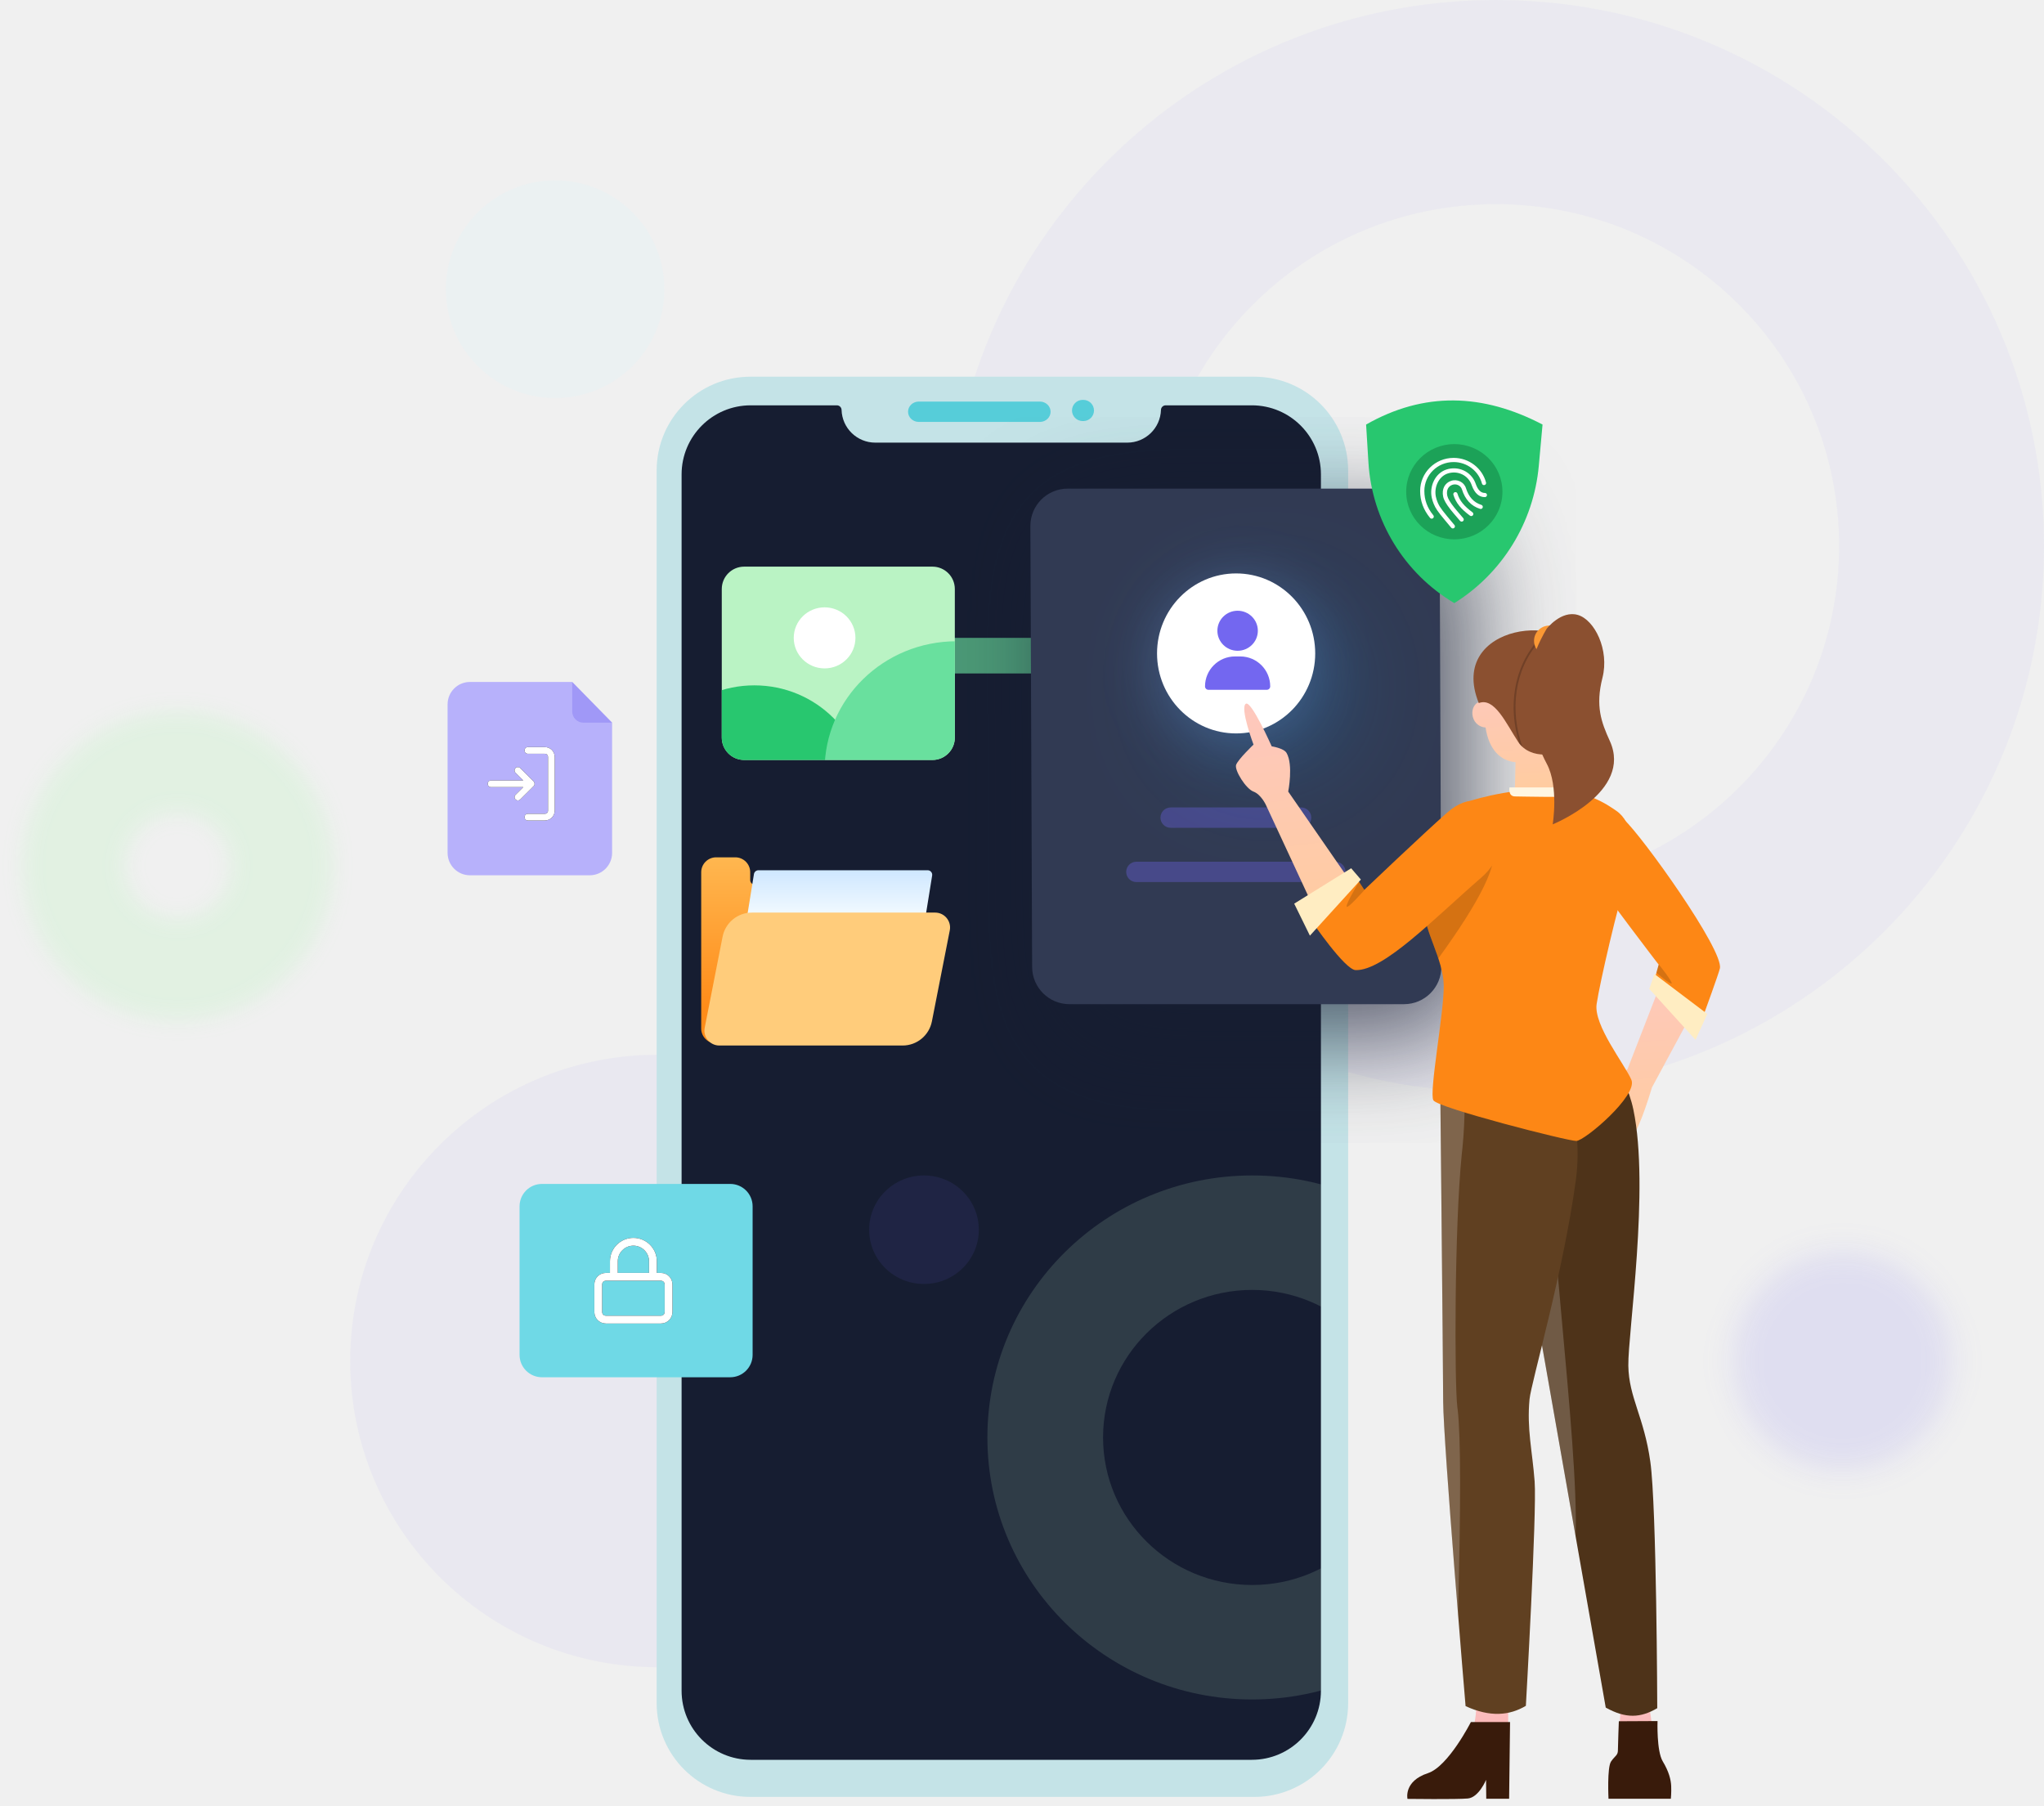
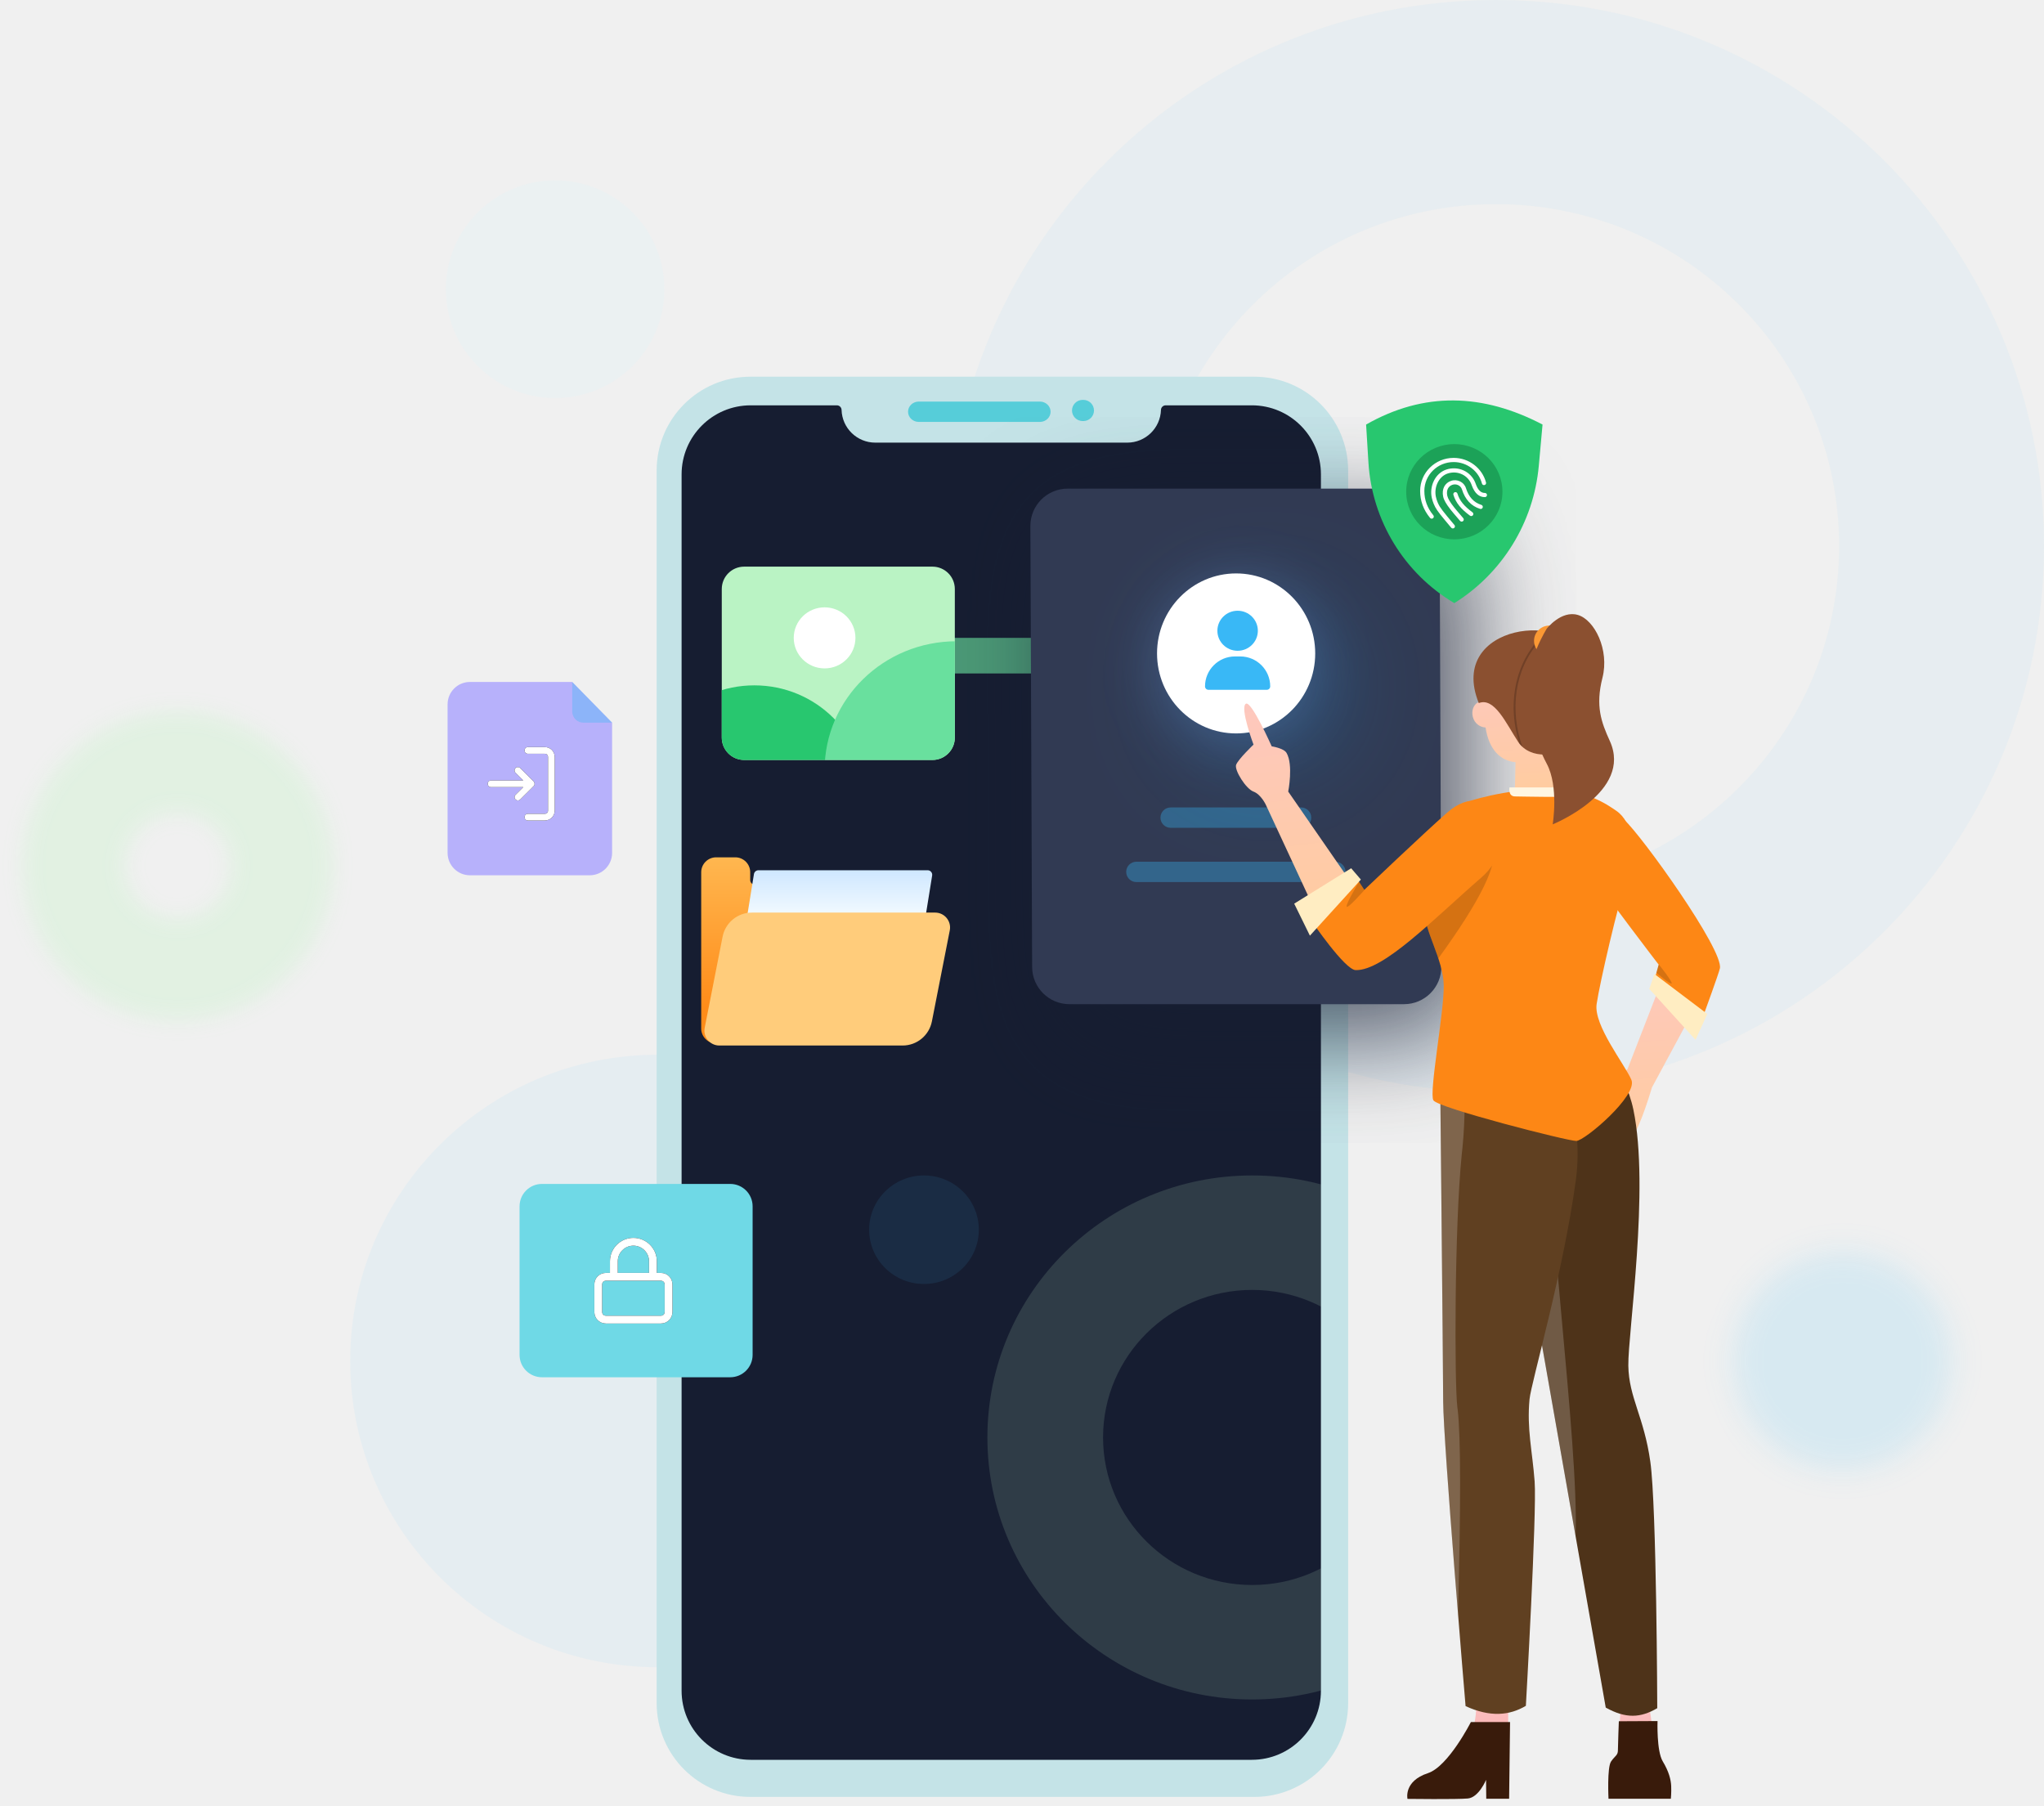
<svg xmlns="http://www.w3.org/2000/svg" width="548" height="484" viewBox="0 0 548 484" fill="none">
  <g id="Illustration">
    <g id="Shape">
-       <path id="Oval" opacity="0.053" fill-rule="evenodd" clip-rule="evenodd" d="M548 146.415C548 65.552 482.211 0 401.056 0C319.901 0 254.111 65.552 254.111 146.415C254.111 227.278 319.901 292.831 401.056 292.831C482.211 292.831 548 227.278 548 146.415ZM309.044 146.415C309.044 95.781 350.239 54.735 401.056 54.735C451.872 54.735 493.067 95.781 493.067 146.415C493.067 197.049 451.872 238.096 401.056 238.096C350.239 238.096 309.044 197.049 309.044 146.415Z" fill="#7367F0" />
+       <path id="Oval" opacity="0.053" fill-rule="evenodd" clip-rule="evenodd" d="M548 146.415C548 65.552 482.211 0 401.056 0C319.901 0 254.111 65.552 254.111 146.415C254.111 227.278 319.901 292.831 401.056 292.831C482.211 292.831 548 227.278 548 146.415ZM309.044 146.415C309.044 95.781 350.239 54.735 401.056 54.735C451.872 54.735 493.067 95.781 493.067 146.415C493.067 197.049 451.872 238.096 401.056 238.096C350.239 238.096 309.044 197.049 309.044 146.415Z" fill="#39b8f6" />
      <g id="Oval_2" opacity="0.141" filter="url(#filter0_f)">
        <path fill-rule="evenodd" clip-rule="evenodd" d="M89.314 232.166C89.314 209.243 70.664 190.659 47.657 190.659C24.651 190.659 6 209.243 6 232.166C6 255.09 24.651 273.673 47.657 273.673C70.664 273.673 89.314 255.09 89.314 232.166ZM33.466 232.166C33.466 224.357 39.82 218.027 47.657 218.027C55.495 218.027 61.848 224.357 61.848 232.166C61.848 239.976 55.495 246.306 47.657 246.306C39.82 246.306 33.466 239.976 33.466 232.166Z" fill="#8BF78F" />
      </g>
-       <ellipse id="Oval_3" cx="176.29" cy="364.898" rx="82.399" ry="82.102" fill="#7367F0" fill-opacity="0.061" />
+       <ellipse id="Oval_3" cx="176.29" cy="364.898" rx="82.399" ry="82.102" fill="#39b8f6" fill-opacity="0.061" />
      <ellipse id="Oval_4" opacity="0.141" cx="148.825" cy="77.541" rx="29.297" ry="29.192" fill="#CEF5FF" />
      <g id="Oval_5" filter="url(#filter1_f)">
-         <ellipse cx="493.983" cy="364.898" rx="29.297" ry="29.192" fill="#7367F0" fill-opacity="0.136" />
+         <ellipse cx="493.983" cy="364.898" rx="29.297" ry="29.192" fill="#39b8f6" fill-opacity="0.136" />
      </g>
    </g>
    <g id="File Organizer">
      <g id="Phone3">
        <path id="Rectangle" fill-rule="evenodd" clip-rule="evenodd" d="M176.051 126.137C176.051 112.254 187.305 101 201.188 101H336.301C350.184 101 361.438 112.254 361.438 126.137V456.637C361.438 470.52 350.184 481.774 336.301 481.774H201.188C187.305 481.774 176.051 470.52 176.051 456.637V126.137Z" fill="#C4E3E7" />
        <g id="Group 48">
          <path id="Rectangle_2" fill-rule="evenodd" clip-rule="evenodd" d="M182.737 127.195C182.737 116.966 191.03 108.673 201.259 108.673H224.364C225.046 108.673 225.605 109.216 225.625 109.898V109.898C225.768 114.787 229.772 118.676 234.663 118.676H302.219C307.11 118.676 311.114 114.787 311.257 109.898V109.898C311.277 109.216 311.835 108.673 312.518 108.673H335.622C345.852 108.673 354.144 116.966 354.144 127.195V453.306C354.144 463.535 345.852 471.828 335.622 471.828H201.259C191.03 471.828 182.737 463.535 182.737 453.306V127.195Z" fill="#161D31" />
          <mask id="mask0" mask-type="alpha" maskUnits="userSpaceOnUse" x="182" y="108" width="173" height="364">
            <path id="Rectangle_3" fill-rule="evenodd" clip-rule="evenodd" d="M182.737 127.195C182.737 116.966 191.03 108.673 201.259 108.673H224.364C225.046 108.673 225.605 109.216 225.625 109.898V109.898C225.768 114.787 229.772 118.676 234.663 118.676H302.219C307.11 118.676 311.114 114.787 311.257 109.898V109.898C311.277 109.216 311.835 108.673 312.518 108.673H335.622C345.852 108.673 354.144 116.966 354.144 127.195V453.306C354.144 463.535 345.852 471.828 335.622 471.828H201.259C191.03 471.828 182.737 463.535 182.737 453.306V127.195Z" fill="white" />
          </mask>
          <g mask="url(#mask0)">
-             <ellipse id="Oval_6" opacity="0.099" cx="247.722" cy="329.703" rx="14.702" ry="14.55" fill="#7367F0" />
+             <ellipse id="Oval_6" opacity="0.099" cx="247.722" cy="329.703" rx="14.702" ry="14.55" fill="#39b8f6" />
            <path id="Oval_7" opacity="0.141" fill-rule="evenodd" clip-rule="evenodd" d="M335.704 315.153C374.906 315.153 406.686 346.604 406.686 385.401C406.686 424.198 374.906 455.649 335.704 455.649C296.501 455.649 264.722 424.198 264.722 385.401C264.722 346.604 296.501 315.153 335.704 315.153ZM335.704 345.844C313.629 345.844 295.733 363.555 295.733 385.401C295.733 407.248 313.629 424.958 335.704 424.958C357.779 424.958 375.674 407.248 375.674 385.401C375.674 363.555 357.779 345.844 335.704 345.844Z" fill="#C8F5D0" />
            <path id="Rectangle_4" fill-rule="evenodd" clip-rule="evenodd" d="M203.617 175.795C203.617 173.158 205.755 171.021 208.391 171.021H329.781C332.417 171.021 334.555 173.158 334.555 175.795V175.795C334.555 178.431 332.417 180.569 329.781 180.569H208.391C205.755 180.569 203.617 178.431 203.617 175.795V175.795Z" fill="#68DE9E" fill-opacity="0.642" />
          </g>
        </g>
        <path id="Path" d="M278.793 107.666C280.378 107.666 281.664 108.888 281.664 110.394C281.664 111.868 280.435 113.068 278.898 113.121L278.793 113.122H246.324C244.738 113.122 243.452 111.901 243.452 110.394C243.452 108.921 244.681 107.721 246.218 107.668L246.324 107.666H278.793Z" fill="#56CDD9" />
        <path id="Path_2" d="M290.429 107.211C292.015 107.211 293.301 108.484 293.301 110.053C293.301 111.588 292.072 112.838 290.535 112.893L290.429 112.895H290.279C288.693 112.895 287.407 111.623 287.407 110.053C287.407 108.519 288.636 107.268 290.173 107.213L290.279 107.211H290.429Z" fill="#56CDD9" />
      </g>
      <g id="Icon54">
        <g id="Group 37">
          <path id="Rectangle_5" fill-rule="evenodd" clip-rule="evenodd" d="M187.996 233.861C187.996 231.652 189.787 229.861 191.996 229.861L197.132 229.861C199.341 229.861 201.132 231.652 201.132 233.861V235.965C201.132 236.638 201.678 237.184 202.351 237.184H243.654C245.864 237.184 247.654 238.975 247.654 241.184V275.755C247.654 277.964 245.864 279.755 243.654 279.755H191.996C189.787 279.755 187.996 277.964 187.996 275.755V233.861Z" fill="url(#paint0_linear)" />
          <path id="Rectangle_6" fill-rule="evenodd" clip-rule="evenodd" d="M202.134 234.351C202.23 233.76 202.74 233.326 203.338 233.326H248.707C249.458 233.326 250.031 233.998 249.911 234.739L243.1 276.997C243.005 277.588 242.495 278.022 241.897 278.022H196.527C195.776 278.022 195.204 277.35 195.323 276.609L202.134 234.351Z" fill="url(#paint1_linear)" />
          <path id="Rectangle_7" fill-rule="evenodd" clip-rule="evenodd" d="M250.713 244.677C253.232 244.677 255.124 246.976 254.638 249.448L249.842 273.86C249.105 277.612 245.816 280.318 241.992 280.318H192.858C190.34 280.318 188.448 278.018 188.933 275.547L193.73 251.135C194.467 247.383 197.756 244.677 201.579 244.677L250.713 244.677Z" fill="#FFCC7B" />
        </g>
      </g>
      <g id="Group 28">
        <path id="Rectangle_8" fill-rule="evenodd" clip-rule="evenodd" d="M120 188.842C120 185.528 122.686 182.842 126 182.842H153.414L164.105 193.754V228.675C164.105 231.989 161.419 234.675 158.105 234.675H126C122.686 234.675 120 231.989 120 228.675V188.842Z" fill="#B7B1FB" />
        <g id="Icon">
          <path id="Mask" fill-rule="evenodd" clip-rule="evenodd" d="M146.031 219.984C147.557 219.984 148.724 218.821 148.724 217.3V202.986C148.724 201.465 147.557 200.302 146.031 200.302H141.543C141.005 200.302 140.646 200.66 140.646 201.197C140.646 201.734 141.005 202.092 141.543 202.092H146.031C146.57 202.092 146.929 202.45 146.929 202.986V217.3C146.929 217.837 146.57 218.195 146.031 218.195H141.543C141.005 218.195 140.646 218.553 140.646 219.089C140.646 219.626 141.005 219.984 141.543 219.984H146.031ZM143.249 209.785C143.338 210.054 143.338 210.322 143.249 210.501C143.249 210.591 143.159 210.68 143.069 210.77L139.479 214.348C139.299 214.527 139.03 214.616 138.85 214.616C138.671 214.616 138.401 214.527 138.222 214.348C137.863 213.99 137.863 213.453 138.222 213.096L140.286 211.038H131.669C131.131 211.038 130.771 210.68 130.771 210.143C130.771 209.607 131.131 209.249 131.669 209.249H140.286L138.222 207.191C137.863 206.833 137.863 206.296 138.222 205.939C138.581 205.581 139.12 205.581 139.479 205.939L143.069 209.517C143.114 209.562 143.136 209.607 143.159 209.651C143.181 209.696 143.204 209.741 143.249 209.785Z" fill="black" />
          <mask id="mask1" mask-type="alpha" maskUnits="userSpaceOnUse" x="130" y="200" width="19" height="20">
            <path id="Mask_2" fill-rule="evenodd" clip-rule="evenodd" d="M146.031 219.984C147.557 219.984 148.724 218.821 148.724 217.3V202.986C148.724 201.465 147.557 200.302 146.031 200.302H141.543C141.005 200.302 140.646 200.66 140.646 201.197C140.646 201.734 141.005 202.092 141.543 202.092H146.031C146.57 202.092 146.929 202.45 146.929 202.986V217.3C146.929 217.837 146.57 218.195 146.031 218.195H141.543C141.005 218.195 140.646 218.553 140.646 219.089C140.646 219.626 141.005 219.984 141.543 219.984H146.031ZM143.249 209.785C143.338 210.054 143.338 210.322 143.249 210.501C143.249 210.591 143.159 210.68 143.069 210.77L139.479 214.348C139.299 214.527 139.03 214.616 138.85 214.616C138.671 214.616 138.401 214.527 138.222 214.348C137.863 213.99 137.863 213.453 138.222 213.096L140.286 211.038H131.669C131.131 211.038 130.771 210.68 130.771 210.143C130.771 209.607 131.131 209.249 131.669 209.249H140.286L138.222 207.191C137.863 206.833 137.863 206.296 138.222 205.939C138.581 205.581 139.12 205.581 139.479 205.939L143.069 209.517C143.114 209.562 143.136 209.607 143.159 209.651C143.181 209.696 143.204 209.741 143.249 209.785Z" fill="white" />
          </mask>
          <g mask="url(#mask1)">
            <g id="Icon Color">
              <rect id="ð¨ Icon Color" x="128.977" y="199.408" width="21.543" height="21.471" fill="white" />
            </g>
          </g>
        </g>
-         <path id="Path_3" opacity="0.34" d="M164.106 193.754H156.414C154.757 193.754 153.414 192.411 153.414 190.754V182.842L164.106 193.754Z" fill="#7367F0" />
+         <path id="Path_3" opacity="0.34" d="M164.106 193.754H156.414C154.757 193.754 153.414 192.411 153.414 190.754V182.842L164.106 193.754Z" fill="#39b8f6" />
      </g>
      <g id="Group">
        <path id="Rectangle_9" fill-rule="evenodd" clip-rule="evenodd" d="M139.296 323.427C139.296 320.113 141.982 317.427 145.296 317.427H195.778C199.092 317.427 201.778 320.113 201.778 323.427V363.26C201.778 366.574 199.092 369.26 195.778 369.26H145.296C141.982 369.26 139.296 366.574 139.296 363.26V323.427Z" fill="#6FD9E6" />
        <g id="Icon_2">
          <path id="Mask_3" fill-rule="evenodd" clip-rule="evenodd" d="M177.147 341.283H176.1V338.152C176.1 334.708 173.272 331.89 169.816 331.89C166.36 331.89 163.533 334.708 163.533 338.152V341.283H162.485C160.705 341.283 159.344 342.64 159.344 344.415V351.721C159.344 353.495 160.705 354.852 162.485 354.852H177.147C178.927 354.852 180.289 353.495 180.289 351.721V344.415C180.289 342.64 178.927 341.283 177.147 341.283ZM165.627 338.152C165.627 335.856 167.512 333.977 169.816 333.977C172.12 333.977 174.005 335.856 174.005 338.152V341.283H165.627V338.152ZM177.147 352.764C177.775 352.764 178.194 352.347 178.194 351.721V344.415C178.194 343.788 177.775 343.371 177.147 343.371H162.485C161.857 343.371 161.438 343.788 161.438 344.415V351.721C161.438 352.347 161.857 352.764 162.485 352.764H177.147Z" fill="black" />
          <mask id="mask2" mask-type="alpha" maskUnits="userSpaceOnUse" x="159" y="331" width="22" height="24">
            <path id="Mask_4" fill-rule="evenodd" clip-rule="evenodd" d="M177.147 341.283H176.1V338.152C176.1 334.708 173.272 331.89 169.816 331.89C166.36 331.89 163.533 334.708 163.533 338.152V341.283H162.485C160.705 341.283 159.344 342.64 159.344 344.415V351.721C159.344 353.495 160.705 354.852 162.485 354.852H177.147C178.927 354.852 180.289 353.495 180.289 351.721V344.415C180.289 342.64 178.927 341.283 177.147 341.283ZM165.627 338.152C165.627 335.856 167.512 333.977 169.816 333.977C172.12 333.977 174.005 335.856 174.005 338.152V341.283H165.627V338.152ZM177.147 352.764C177.775 352.764 178.194 352.347 178.194 351.721V344.415C178.194 343.788 177.775 343.371 177.147 343.371H162.485C161.857 343.371 161.438 343.788 161.438 344.415V351.721C161.438 352.347 161.857 352.764 162.485 352.764H177.147Z" fill="white" />
          </mask>
          <g mask="url(#mask2)">
            <g id="Icon Color_2">
              <rect id="ð¨ Icon Color_2" x="157.249" y="330.846" width="25.134" height="25.049" fill="white" />
            </g>
          </g>
        </g>
      </g>
      <g id="Group 34">
        <path id="Rectangle_10" d="M193.509 157.924C193.509 154.61 196.195 151.924 199.509 151.924H249.991C253.305 151.924 255.991 154.61 255.991 157.924V197.757C255.991 201.071 253.305 203.757 249.991 203.757H199.509C196.195 203.757 193.509 201.071 193.509 197.757V157.924Z" fill="#BAF3C4" />
        <mask id="mask3" mask-type="alpha" maskUnits="userSpaceOnUse" x="193" y="151" width="63" height="53">
          <path id="Rectangle_11" d="M193.509 157.924C193.509 154.61 196.195 151.924 199.509 151.924H249.991C253.305 151.924 255.991 154.61 255.991 157.924V197.757C255.991 201.071 253.305 203.757 249.991 203.757H199.509C196.195 203.757 193.509 201.071 193.509 197.757V157.924Z" fill="white" />
        </mask>
        <g mask="url(#mask3)">
          <ellipse id="Oval_8" cx="221.074" cy="171.021" rx="8.27" ry="8.184" fill="white" />
          <ellipse id="Oval_9" cx="202.238" cy="213.306" rx="29.863" ry="29.554" fill="#28C76F" />
          <ellipse id="Oval_10" cx="256.45" cy="206.485" rx="35.376" ry="34.556" fill="#69E09E" />
        </g>
      </g>
      <g id="Group 23">
        <g id="Rectangle_12" filter="url(#filter2_d)">
          <path fill-rule="evenodd" clip-rule="evenodd" d="M276.246 141.049C276.224 135.51 280.708 131.009 286.246 131.009L375.958 131.009C381.465 131.009 385.936 135.462 385.958 140.969L386.429 259.191C386.451 264.729 381.968 269.231 376.429 269.231H286.718C281.21 269.231 276.74 264.778 276.718 259.271L276.246 141.049Z" fill="#313A53" />
        </g>
-         <path id="Rectangle_13" opacity="0.34" d="M311.123 219.216C311.123 217.71 312.344 216.488 313.851 216.488H348.825C350.332 216.488 351.553 217.71 351.553 219.216V219.216C351.553 220.723 350.332 221.944 348.825 221.944H313.851C312.344 221.944 311.123 220.723 311.123 219.216V219.216Z" fill="#7367F0" />
-         <path id="Rectangle_14" opacity="0.34" d="M301.935 233.766C301.935 232.259 303.156 231.038 304.663 231.038H358.014C359.52 231.038 360.742 232.259 360.742 233.766V233.766C360.742 235.273 359.52 236.494 358.014 236.494H304.663C303.156 236.494 301.935 235.273 301.935 233.766V233.766Z" fill="#7367F0" />
+         <path id="Rectangle_13" opacity="0.34" d="M311.123 219.216C311.123 217.71 312.344 216.488 313.851 216.488H348.825C350.332 216.488 351.553 217.71 351.553 219.216V219.216C351.553 220.723 350.332 221.944 348.825 221.944H313.851C312.344 221.944 311.123 220.723 311.123 219.216V219.216Z" fill="#39b8f6" />
+         <path id="Rectangle_14" opacity="0.34" d="M301.935 233.766C301.935 232.259 303.156 231.038 304.663 231.038H358.014C359.52 231.038 360.742 232.259 360.742 233.766V233.766C360.742 235.273 359.52 236.494 358.014 236.494H304.663C303.156 236.494 301.935 235.273 301.935 233.766V233.766Z" fill="#39b8f6" />
        <g id="Icon8">
          <g id="Oval_11" filter="url(#filter3_dd)">
            <ellipse cx="331.407" cy="175.192" rx="21.203" ry="21.45" fill="white" />
          </g>
          <g id="Group 70">
-             <path id="Combined Shape" fill-rule="evenodd" clip-rule="evenodd" d="M331.807 174.481C334.802 174.481 337.231 172.078 337.231 169.113C337.231 166.149 334.802 163.746 331.807 163.746C328.811 163.746 326.383 166.149 326.383 169.113C326.383 172.078 328.811 174.481 331.807 174.481ZM331.097 176.001C326.663 176.001 323.068 179.595 323.068 184.029C323.068 184.536 323.479 184.947 323.986 184.947H339.628C340.134 184.947 340.545 184.536 340.545 184.029C340.545 179.595 336.951 176.001 332.517 176.001H331.097Z" fill="#7367F0" />
+             <path id="Combined Shape" fill-rule="evenodd" clip-rule="evenodd" d="M331.807 174.481C334.802 174.481 337.231 172.078 337.231 169.113C337.231 166.149 334.802 163.746 331.807 163.746C328.811 163.746 326.383 166.149 326.383 169.113C326.383 172.078 328.811 174.481 331.807 174.481ZM331.097 176.001C326.663 176.001 323.068 179.595 323.068 184.029C323.068 184.536 323.479 184.947 323.986 184.947H339.628C340.134 184.947 340.545 184.536 340.545 184.029C340.545 179.595 336.951 176.001 332.517 176.001H331.097Z" fill="#39b8f6" />
          </g>
        </g>
      </g>
      <g id="Wom3.5">
        <g id="RArm">
          <path id="Path_4" fill-rule="evenodd" clip-rule="evenodd" d="M436.346 286.631C436.346 286.631 426.071 296.69 426.701 297.674C427.331 298.664 432.509 296.363 432.509 296.363C432.509 296.363 426.049 306.93 427.378 307.742C428.707 308.554 435.504 306.91 437.588 304.732C439.672 302.554 442.889 291.562 442.889 291.562L458.517 262.597L447.183 258.715L436.346 286.631Z" fill="url(#paint2_linear)" />
          <path id="Path_5" fill-rule="evenodd" clip-rule="evenodd" d="M425.853 233.087C430.168 239.723 444.693 258.633 444.693 258.633L443.635 262.406L456.984 271.463C456.984 271.463 460.776 261.095 461.105 259.636C462.19 254.825 440.26 224.12 435.35 219.683C427.618 212.697 419.258 222.947 425.853 233.087Z" fill="#FD8715" />
          <path id="Path_6" fill-rule="evenodd" clip-rule="evenodd" d="M448.166 263.653C448.415 263.173 444.716 258.565 444.716 258.565L444.089 260.806C444.089 260.806 447.917 264.134 448.166 263.653Z" fill="black" fill-opacity="0.16" />
          <path id="Path 70" fill-rule="evenodd" clip-rule="evenodd" d="M443.552 261.14L457.734 271.858L454.574 278.79L442.174 265.14L443.552 261.14Z" fill="#FFEDC2" />
        </g>
        <g id="RLeg">
          <path id="Path_7" fill-rule="evenodd" clip-rule="evenodd" d="M434.6 456.208L433.812 469.49L443.91 469.75L442.012 456.208H434.6Z" fill="url(#paint3_linear)" />
          <path id="Path_8" fill-rule="evenodd" clip-rule="evenodd" d="M444.389 461.44C444.389 461.44 444.105 469.439 445.779 472.232C447.463 475.024 447.974 477.189 448.048 478.859C448.128 480.65 447.957 482.272 447.957 482.272H431.244C431.244 482.272 430.826 473.856 431.933 472.269C433.039 470.683 433.766 470.655 433.766 469.253C433.774 467.851 434.014 461.493 434.014 461.493L444.389 461.44Z" fill="#391B0B" />
          <path id="Path_9" fill-rule="evenodd" clip-rule="evenodd" d="M399.024 278.88L425.219 276.062L425.604 276.416C427.471 278.176 435.584 286.352 437.916 297.527C442.317 318.624 436.426 357.589 436.557 366.134C436.681 374.678 440.761 379.833 442.456 391.914C444.152 403.995 444.312 457.987 444.312 457.987C439.817 460.623 435.861 460.812 430.502 457.828L399.024 278.88Z" fill="#4E3319" />
          <path id="Path_10" fill-rule="evenodd" clip-rule="evenodd" d="M422.423 411.899L399.024 278.88L413.589 277.313C414.238 323.523 423.295 385.987 422.423 411.899Z" fill="white" fill-opacity="0.192" />
        </g>
        <g id="LLeg">
          <path id="Path_11" fill-rule="evenodd" clip-rule="evenodd" d="M404.39 454.811L395.779 454.949C395.779 454.949 396.345 463.795 393.034 466.791L392.853 466.948C388.856 470.263 404.277 469.067 404.277 469.067L404.39 454.811Z" fill="url(#paint4_linear)" />
          <path id="Path_12" fill-rule="evenodd" clip-rule="evenodd" d="M404.847 461.706L404.599 482.264L398.467 482.269L398.414 477.203C398.414 477.203 396.48 481.926 393.524 482.199C390.56 482.472 377.35 482.304 377.35 482.304C377.35 482.304 376.252 477.562 382.828 475.408C388.297 473.618 394.345 461.706 394.345 461.706H404.847Z" fill="#391B0B" />
          <path id="Path_13" fill-rule="evenodd" clip-rule="evenodd" d="M386.031 280.708L415.445 279.722L415.665 280.124C417.092 282.804 424.913 298.489 422.498 316.319C419.109 341.345 410.492 370.683 410.07 375.165C409.318 383.155 410.822 388.941 411.439 397.194C412.056 405.448 409.087 457.355 409.087 457.355C404.722 459.953 399.528 460.463 392.925 457.434C392.925 457.434 386.964 386.928 386.92 375.77C386.876 364.612 386.031 280.708 386.031 280.708Z" fill="#604021" />
          <path id="Path_14" fill-rule="evenodd" clip-rule="evenodd" d="M392.084 307.777L391.889 309.631C389.928 329.183 389.943 370.705 390.702 377.109L390.806 377.934C391.648 385.16 391.676 403.505 390.888 432.97L389.864 420.255C387.921 395.79 386.94 380.961 386.92 375.77L386.884 370.396C386.715 348.67 386.031 280.708 386.031 280.708L392.235 280.5C392.898 291.229 392.847 300.321 392.084 307.777Z" fill="white" fill-opacity="0.192" />
        </g>
        <g id="Head">
          <path id="Path_15" fill-rule="evenodd" clip-rule="evenodd" d="M397.247 188.036C393.628 188.428 393.884 194.725 398.29 195.054C399.19 201.124 402.402 204.016 406.317 204.351L406.1 213.533L423.418 213.523C423.418 213.523 418.542 207.036 418.785 198.157C419.028 189.276 418.622 180.934 418.622 180.934L396.19 181.333L397.247 188.036Z" fill="url(#paint5_linear)" />
          <path id="Path_16" fill-rule="evenodd" clip-rule="evenodd" d="M396.459 188.508C400.674 186.858 403.788 193.961 407.013 198.898C410.239 203.835 418.595 202.996 419.747 198.898C424.107 189.922 427.865 177.72 422.776 176.718C422.06 163.746 387.752 166.809 396.459 188.508Z" fill="#8B5030" />
          <path id="Combined Shape_2" fill-rule="evenodd" clip-rule="evenodd" d="M419.947 171.56H412.536H412.425L412.35 171.642C405.75 178.933 404.266 189.665 407.337 199.352C407.59 199.679 407.867 199.976 408.164 200.246C404.697 190.467 406.016 179.456 412.647 172.06H420.542C420.354 171.886 420.155 171.719 419.947 171.56Z" fill="black" fill-opacity="0.199" />
          <ellipse id="Oval_12" cx="415.413" cy="171.81" rx="4.135" ry="4.092" fill="#FB9934" />
        </g>
        <g id="Body">
          <path id="Path_17" fill-rule="evenodd" clip-rule="evenodd" d="M392.702 215.311C388.838 220.928 382.399 239.993 382.034 244.282C381.622 249.229 386.981 257.11 387.07 264.272C387.148 271.435 383.072 293.001 384.297 295.016C385.512 297.031 420.347 305.95 422.62 305.902C424.883 305.853 439.172 293.714 437.379 289.518C435.576 285.323 427.209 274.898 428.062 269.182C428.904 263.467 433.797 242.37 436.227 235.189C438.647 228.009 437.84 220.47 433.323 217.38C431.088 215.852 425.125 211.508 414.505 211.528C403.885 211.548 393.002 214.875 392.702 215.311Z" fill="#FD8715" />
          <path id="Path 68" fill-rule="evenodd" clip-rule="evenodd" d="M404.693 211.117C404.693 211.117 404.247 213.533 406.203 213.533C408.16 213.533 421.283 213.96 423.06 213.197C424.837 212.433 424.304 211.117 424.304 211.117H404.693Z" fill="#FFF6E1" />
          <path id="Path_18" fill-rule="evenodd" clip-rule="evenodd" d="M387.095 227.46L387.214 227.401C394.369 223.865 398.667 223.709 400.108 226.932C401.971 231.098 397.141 241.108 385.619 256.963C384.037 252.155 381.761 247.57 382.034 244.282C382.246 241.8 384.491 234.369 387.095 227.46Z" fill="black" fill-opacity="0.16" />
        </g>
        <g id="LArm">
          <path id="Path_19" fill-rule="evenodd" clip-rule="evenodd" d="M339.362 215.75C339.362 215.75 338.073 212.981 336.047 212.231C334.021 211.482 330.922 206.519 331.401 205.078C331.88 203.637 336.072 199.64 336.072 199.64C336.072 199.64 332.366 189.799 334.007 188.688C335.457 187.707 340.944 200.103 340.944 200.103C340.944 200.103 344.17 200.584 344.915 201.851C346.791 205.046 345.373 212.231 345.373 212.231L364.416 239.772L355.678 250.86L339.362 215.75Z" fill="url(#paint6_linear)" />
          <path id="Path_20" fill-rule="evenodd" clip-rule="evenodd" d="M387.976 217.886C381.536 223.548 365.782 238.571 365.782 238.571C365.782 238.571 363.441 235.022 363.441 235.022L351.66 246.961C351.66 246.961 360.547 260.007 363.441 260.098C370.982 260.335 384.493 246.246 397.195 235.244C408.583 225.38 399.982 207.33 387.976 217.886Z" fill="#FD8715" />
          <path id="Path_21" fill-rule="evenodd" clip-rule="evenodd" d="M365.829 238.589C365.829 238.589 361.41 243.647 361.045 243.095C360.681 242.544 364.379 236.395 364.379 236.395L365.829 238.589Z" fill="black" fill-opacity="0.16" />
          <path id="Path 69" fill-rule="evenodd" clip-rule="evenodd" d="M364.852 235.826L351.188 250.861L346.979 242.281L362.253 232.795L364.852 235.826Z" fill="#FFEDC2" />
        </g>
        <path id="Path_22" fill-rule="evenodd" clip-rule="evenodd" d="M414.689 168.553C414.689 168.553 418.558 163.565 423.026 164.874C427.494 166.182 431.536 174.204 429.617 181.744C427.707 189.285 429.282 193.586 431.598 198.668C437.82 212.339 416.278 221.019 416.278 221.019C416.278 221.019 417.959 210.889 414.689 204.772C411.322 198.472 409.41 190.394 409.41 185.45C409.41 176.854 414.689 168.553 414.689 168.553Z" fill="#8B5030" />
      </g>
      <g id="Group 39">
        <path id="Rectangle_15" fill-rule="evenodd" clip-rule="evenodd" d="M366.255 113.828C381.822 104.951 397.601 105.476 413.558 113.828L412.552 124.915C411.179 140.047 402.798 153.663 389.906 161.705V161.705V161.705C376.456 153.719 367.833 139.592 366.877 123.979L366.255 113.828Z" fill="#28C76F" />
        <ellipse id="Oval_13" cx="389.907" cy="131.836" rx="12.901" ry="12.767" fill="#1CA258" />
        <g id="Group 40">
          <path id="Path_23" fill-rule="evenodd" clip-rule="evenodd" d="M389.722 122.766C393.825 122.766 397.377 125.503 398.407 129.363C398.487 129.661 398.307 129.967 398.006 130.045C397.704 130.124 397.396 129.946 397.316 129.648C396.416 126.277 393.31 123.883 389.722 123.883C385.385 123.883 381.87 127.35 381.87 131.625C381.87 134.038 382.669 136.208 384.279 138.153C384.476 138.392 384.44 138.744 384.199 138.939C383.958 139.135 383.602 139.1 383.405 138.861C381.633 136.718 380.741 134.299 380.741 131.625C380.741 126.732 384.763 122.766 389.722 122.766Z" fill="white" />
          <path id="Path_24" fill-rule="evenodd" clip-rule="evenodd" d="M387.726 125.908C390.921 124.819 394.369 126.395 395.547 129.476L395.612 129.652C396.217 131.392 397.041 132.18 398.095 132.167C398.407 132.163 398.662 132.41 398.666 132.718C398.67 133.027 398.421 133.28 398.109 133.284C396.538 133.303 395.372 132.239 394.621 130.227L394.544 130.015C393.637 127.407 390.764 126.054 388.094 126.964C385.691 127.783 384.406 130.678 384.971 133.23C385.081 133.727 385.22 134.173 385.399 134.603L385.56 134.974C386.096 136.146 386.793 137.025 389.939 140.768C390.138 141.005 390.106 141.357 389.866 141.554C389.626 141.752 389.271 141.719 389.071 141.482L387.384 139.464C385.359 137.019 384.901 136.322 384.391 135.113L384.355 135.028C384.15 134.537 383.992 134.028 383.868 133.469C383.189 130.403 384.732 126.928 387.726 125.908Z" fill="white" />
          <path id="Path_25" fill-rule="evenodd" clip-rule="evenodd" d="M389.03 128.924C390.684 128.36 392.514 129.24 393.029 130.887C393.77 133.259 395.136 134.733 397.15 135.366C397.447 135.459 397.612 135.773 397.518 136.067C397.423 136.361 397.106 136.524 396.809 136.431C394.425 135.682 392.797 133.924 391.95 131.217C391.627 130.181 390.457 129.619 389.397 129.98C388.269 130.364 387.71 131.442 388.018 132.917C388.174 133.666 388.793 134.687 389.847 136.018L390.026 136.242C390.174 136.426 390.33 136.614 390.498 136.815L392.312 138.939C392.51 139.177 392.477 139.529 392.237 139.725C391.996 139.922 391.64 139.888 391.442 139.651L389.991 137.956L389.628 137.527C389.456 137.322 389.297 137.128 389.144 136.94L388.779 136.478C387.729 135.126 387.104 134.06 386.912 133.143C386.494 131.137 387.343 129.498 389.03 128.924Z" fill="white" />
          <path id="Path_26" fill-rule="evenodd" clip-rule="evenodd" d="M390.034 131.966C390.332 131.876 390.648 132.042 390.739 132.337C391.347 134.302 392.539 135.697 394.78 137.362C395.029 137.547 395.079 137.897 394.892 138.144C394.705 138.39 394.351 138.44 394.102 138.255C391.688 136.461 390.351 134.896 389.66 132.664C389.568 132.369 389.736 132.056 390.034 131.966Z" fill="white" />
        </g>
      </g>
    </g>
  </g>
  <defs>
    <filter id="filter0_f" x="0.563" y="185.223" width="94.187" height="93.887" filterUnits="userSpaceOnUse" color-interpolation-filters="sRGB">
      <feFlood flood-opacity="0" result="BackgroundImageFix" />
      <feBlend mode="normal" in="SourceGraphic" in2="BackgroundImageFix" result="shape" />
      <feGaussianBlur stdDeviation="2.718" result="effect1_foregroundBlur" />
    </filter>
    <filter id="filter1_f" x="456.531" y="327.551" width="74.904" height="74.693" filterUnits="userSpaceOnUse" color-interpolation-filters="sRGB">
      <feFlood flood-opacity="0" result="BackgroundImageFix" />
      <feBlend mode="normal" in="SourceGraphic" in2="BackgroundImageFix" result="shape" />
      <feGaussianBlur stdDeviation="4.077" result="effect1_foregroundBlur" />
    </filter>
    <filter id="filter2_d" x="256.246" y="112.009" width="166.183" height="194.222" filterUnits="userSpaceOnUse" color-interpolation-filters="sRGB">
      <feFlood flood-opacity="0" result="BackgroundImageFix" />
      <feColorMatrix in="SourceAlpha" type="matrix" values="0 0 0 0 0 0 0 0 0 0 0 0 0 0 0 0 0 0 127 0" />
      <feOffset dx="8" dy="9" />
      <feGaussianBlur stdDeviation="14" />
      <feColorMatrix type="matrix" values="0 0 0 0 0.086 0 0 0 0 0.114 0 0 0 0 0.192 0 0 0 0.7 0" />
      <feBlend mode="normal" in2="BackgroundImageFix" result="effect1_dropShadow" />
      <feBlend mode="normal" in="SourceGraphic" in2="effect1_dropShadow" result="shape" />
    </filter>
    <filter id="filter3_dd" x="290.204" y="134.743" width="98.405" height="98.899" filterUnits="userSpaceOnUse" color-interpolation-filters="sRGB">
      <feFlood flood-opacity="0" result="BackgroundImageFix" />
      <feColorMatrix in="SourceAlpha" type="matrix" values="0 0 0 0 0 0 0 0 0 0 0 0 0 0 0 0 0 0 127 0" />
      <feOffset dx="8" dy="9" />
      <feGaussianBlur stdDeviation="14" />
      <feColorMatrix type="matrix" values="0 0 0 0 0.076 0 0 0 0 0.583 0 0 0 0 0.879 0 0 0 0.229 0" />
      <feBlend mode="normal" in2="BackgroundImageFix" result="effect1_dropShadow" />
      <feColorMatrix in="SourceAlpha" type="matrix" values="0 0 0 0 0 0 0 0 0 0 0 0 0 0 0 0 0 0 127 0" />
      <feOffset dy="2" />
      <feGaussianBlur stdDeviation="7.5" />
      <feColorMatrix type="matrix" values="0 0 0 0 0.504 0 0 0 0 0.7 0 0 0 0 1 0 0 0 0.234 0" />
      <feBlend mode="normal" in2="effect1_dropShadow" result="effect2_dropShadow" />
      <feBlend mode="normal" in="SourceGraphic" in2="effect2_dropShadow" result="shape" />
    </filter>
    <linearGradient id="paint0_linear" x1="252.335" y1="270.363" x2="252.335" y2="212.641" gradientUnits="userSpaceOnUse">
      <stop stop-color="#FF8C19" />
      <stop offset="1" stop-color="#FFC967" />
    </linearGradient>
    <linearGradient id="paint1_linear" x1="245.482" y1="247.352" x2="245.482" y2="221.044" gradientUnits="userSpaceOnUse">
      <stop stop-color="#F8FDFF" />
      <stop offset="1" stop-color="#AAD4FF" />
    </linearGradient>
    <linearGradient id="paint2_linear" x1="424.08" y1="245.344" x2="427.481" y2="304.907" gradientUnits="userSpaceOnUse">
      <stop stop-color="#FDC6C6" />
      <stop offset="1" stop-color="#FFCCA1" />
    </linearGradient>
    <linearGradient id="paint3_linear" x1="432.065" y1="452.911" x2="433.457" y2="469.005" gradientUnits="userSpaceOnUse">
      <stop stop-color="#FDC6C6" />
      <stop offset="1" stop-color="#FAB2B2" />
    </linearGradient>
    <linearGradient id="paint4_linear" x1="390.081" y1="451.289" x2="391.397" y2="468.509" gradientUnits="userSpaceOnUse">
      <stop stop-color="#FDC6C6" />
      <stop offset="1" stop-color="#FAB2B2" />
    </linearGradient>
    <linearGradient id="paint5_linear" x1="389.777" y1="172.999" x2="392.621" y2="211.821" gradientUnits="userSpaceOnUse">
      <stop stop-color="#FDC6C6" />
      <stop offset="1" stop-color="#FFCCA1" />
    </linearGradient>
    <linearGradient id="paint6_linear" x1="325.63" y1="173.485" x2="334.537" y2="246.91" gradientUnits="userSpaceOnUse">
      <stop stop-color="#FDC6C6" />
      <stop offset="1" stop-color="#FFCCA1" />
    </linearGradient>
  </defs>
</svg>
